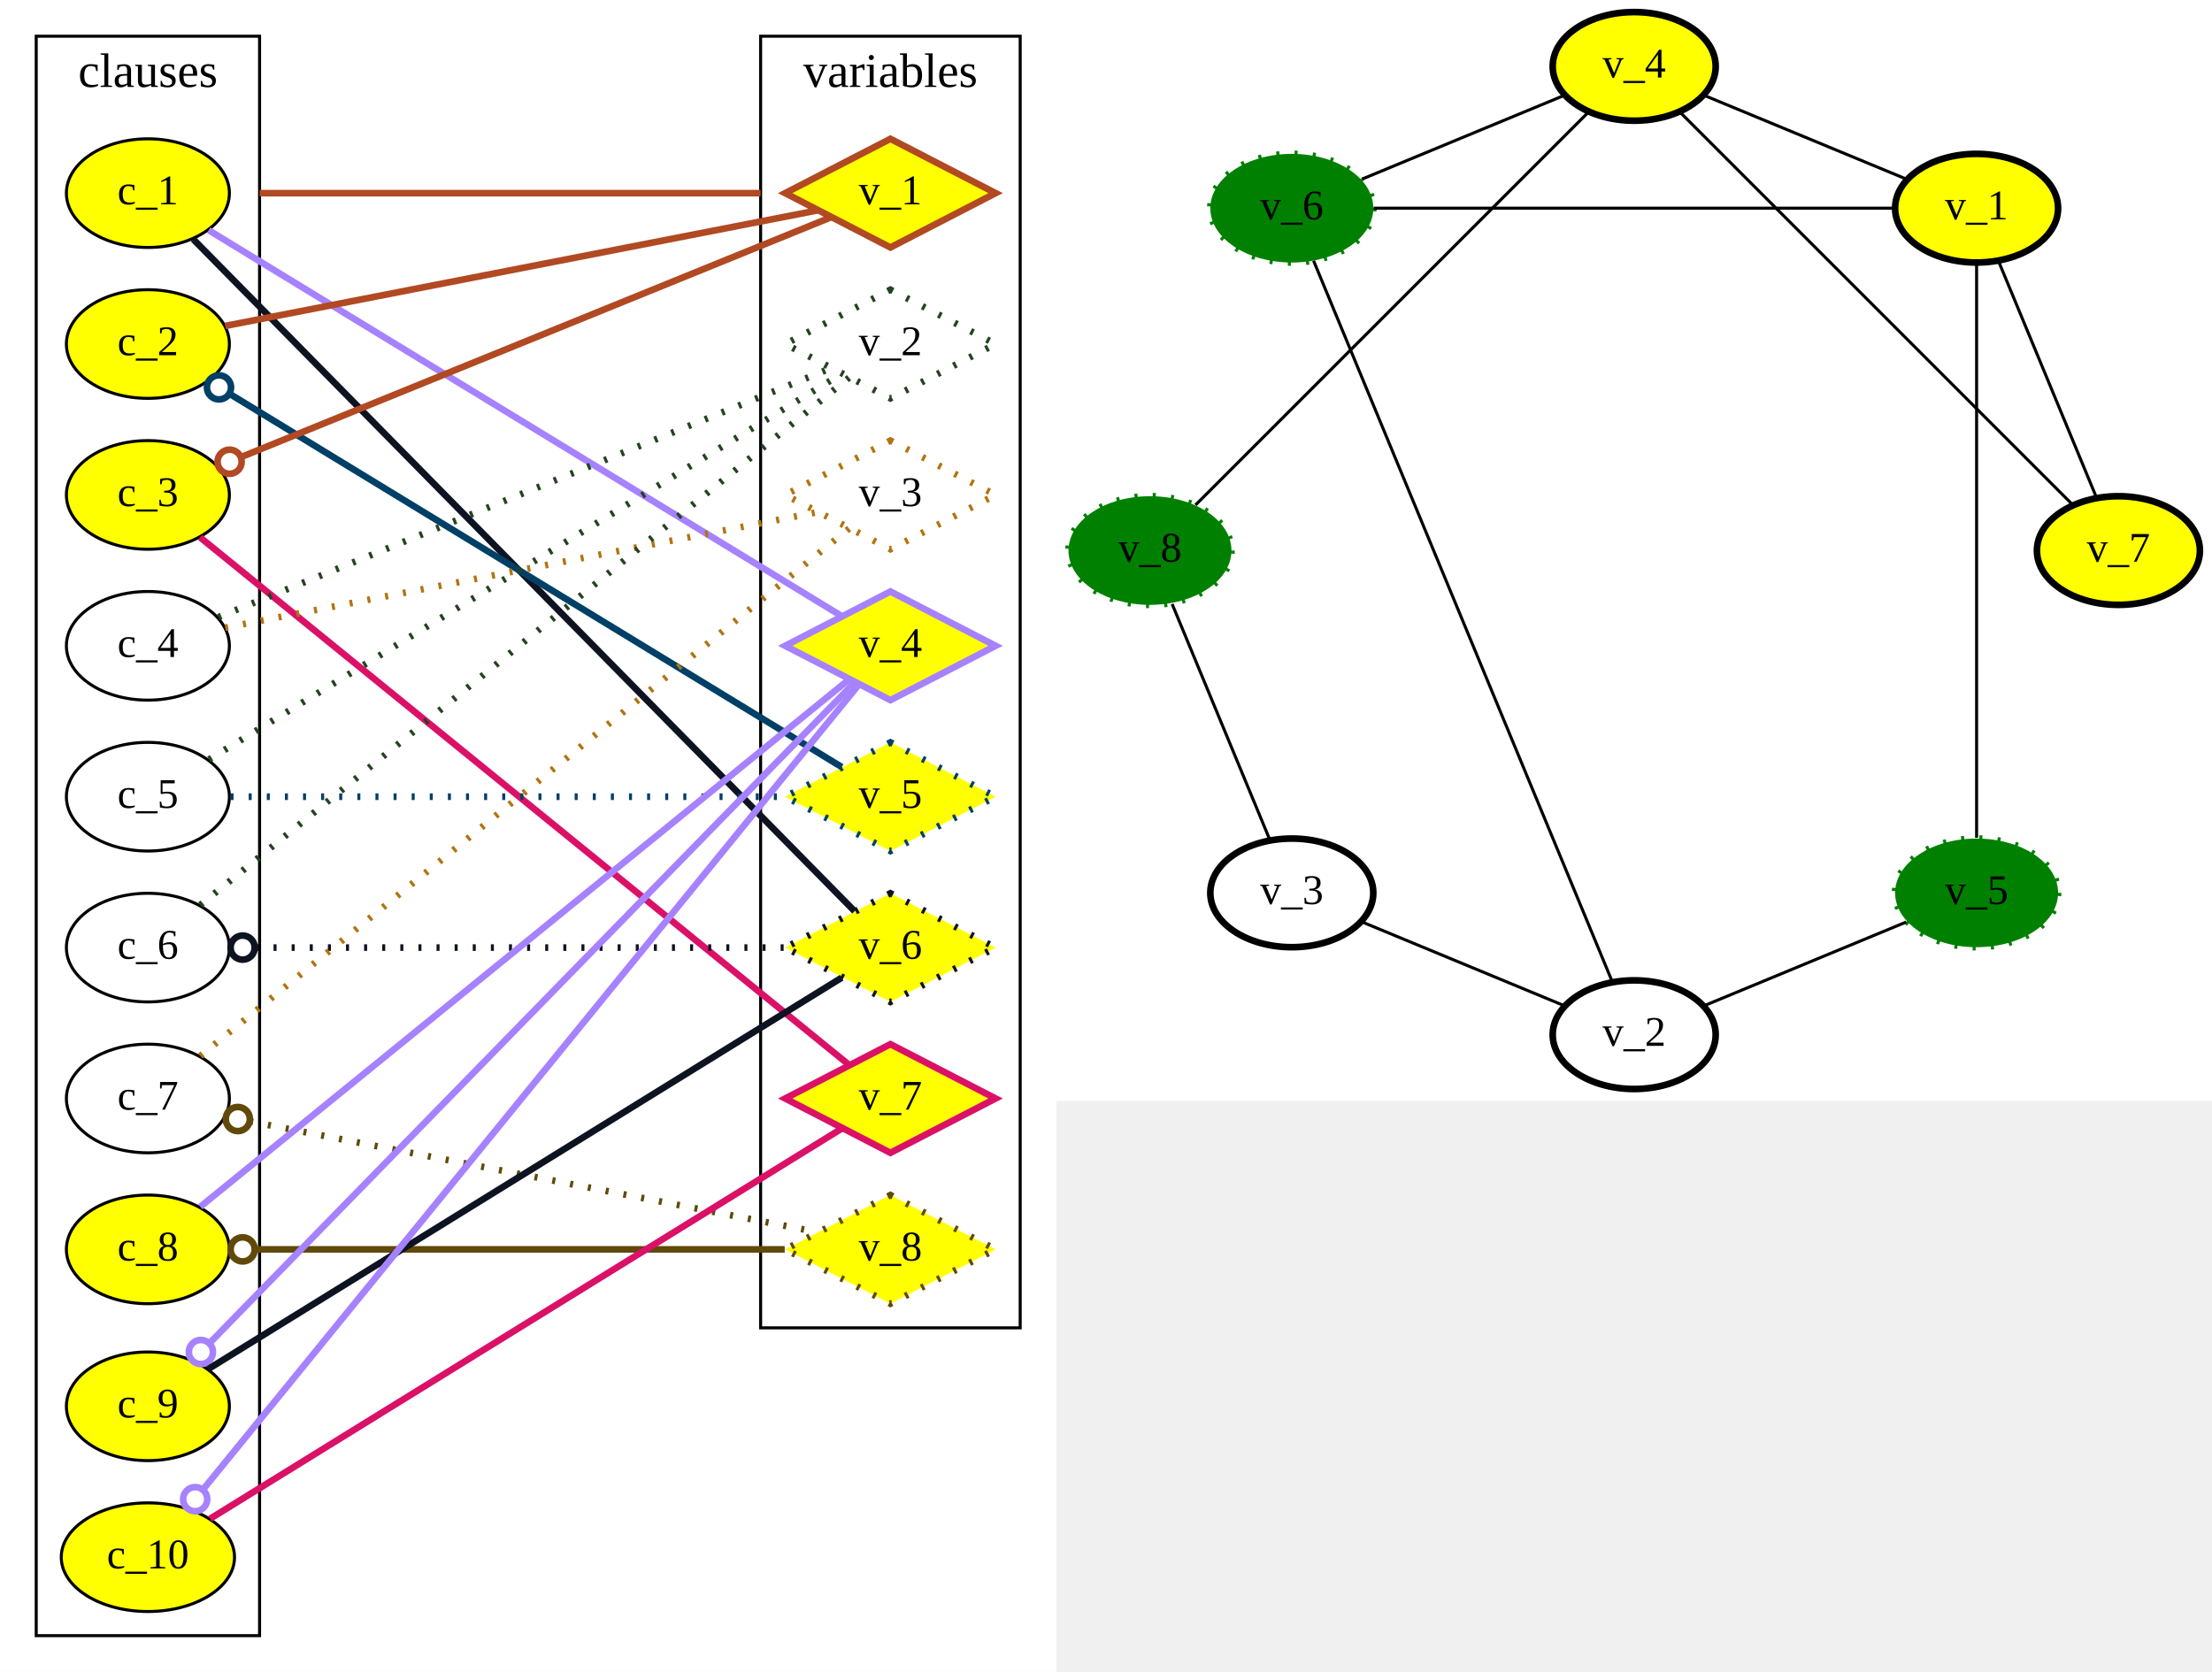
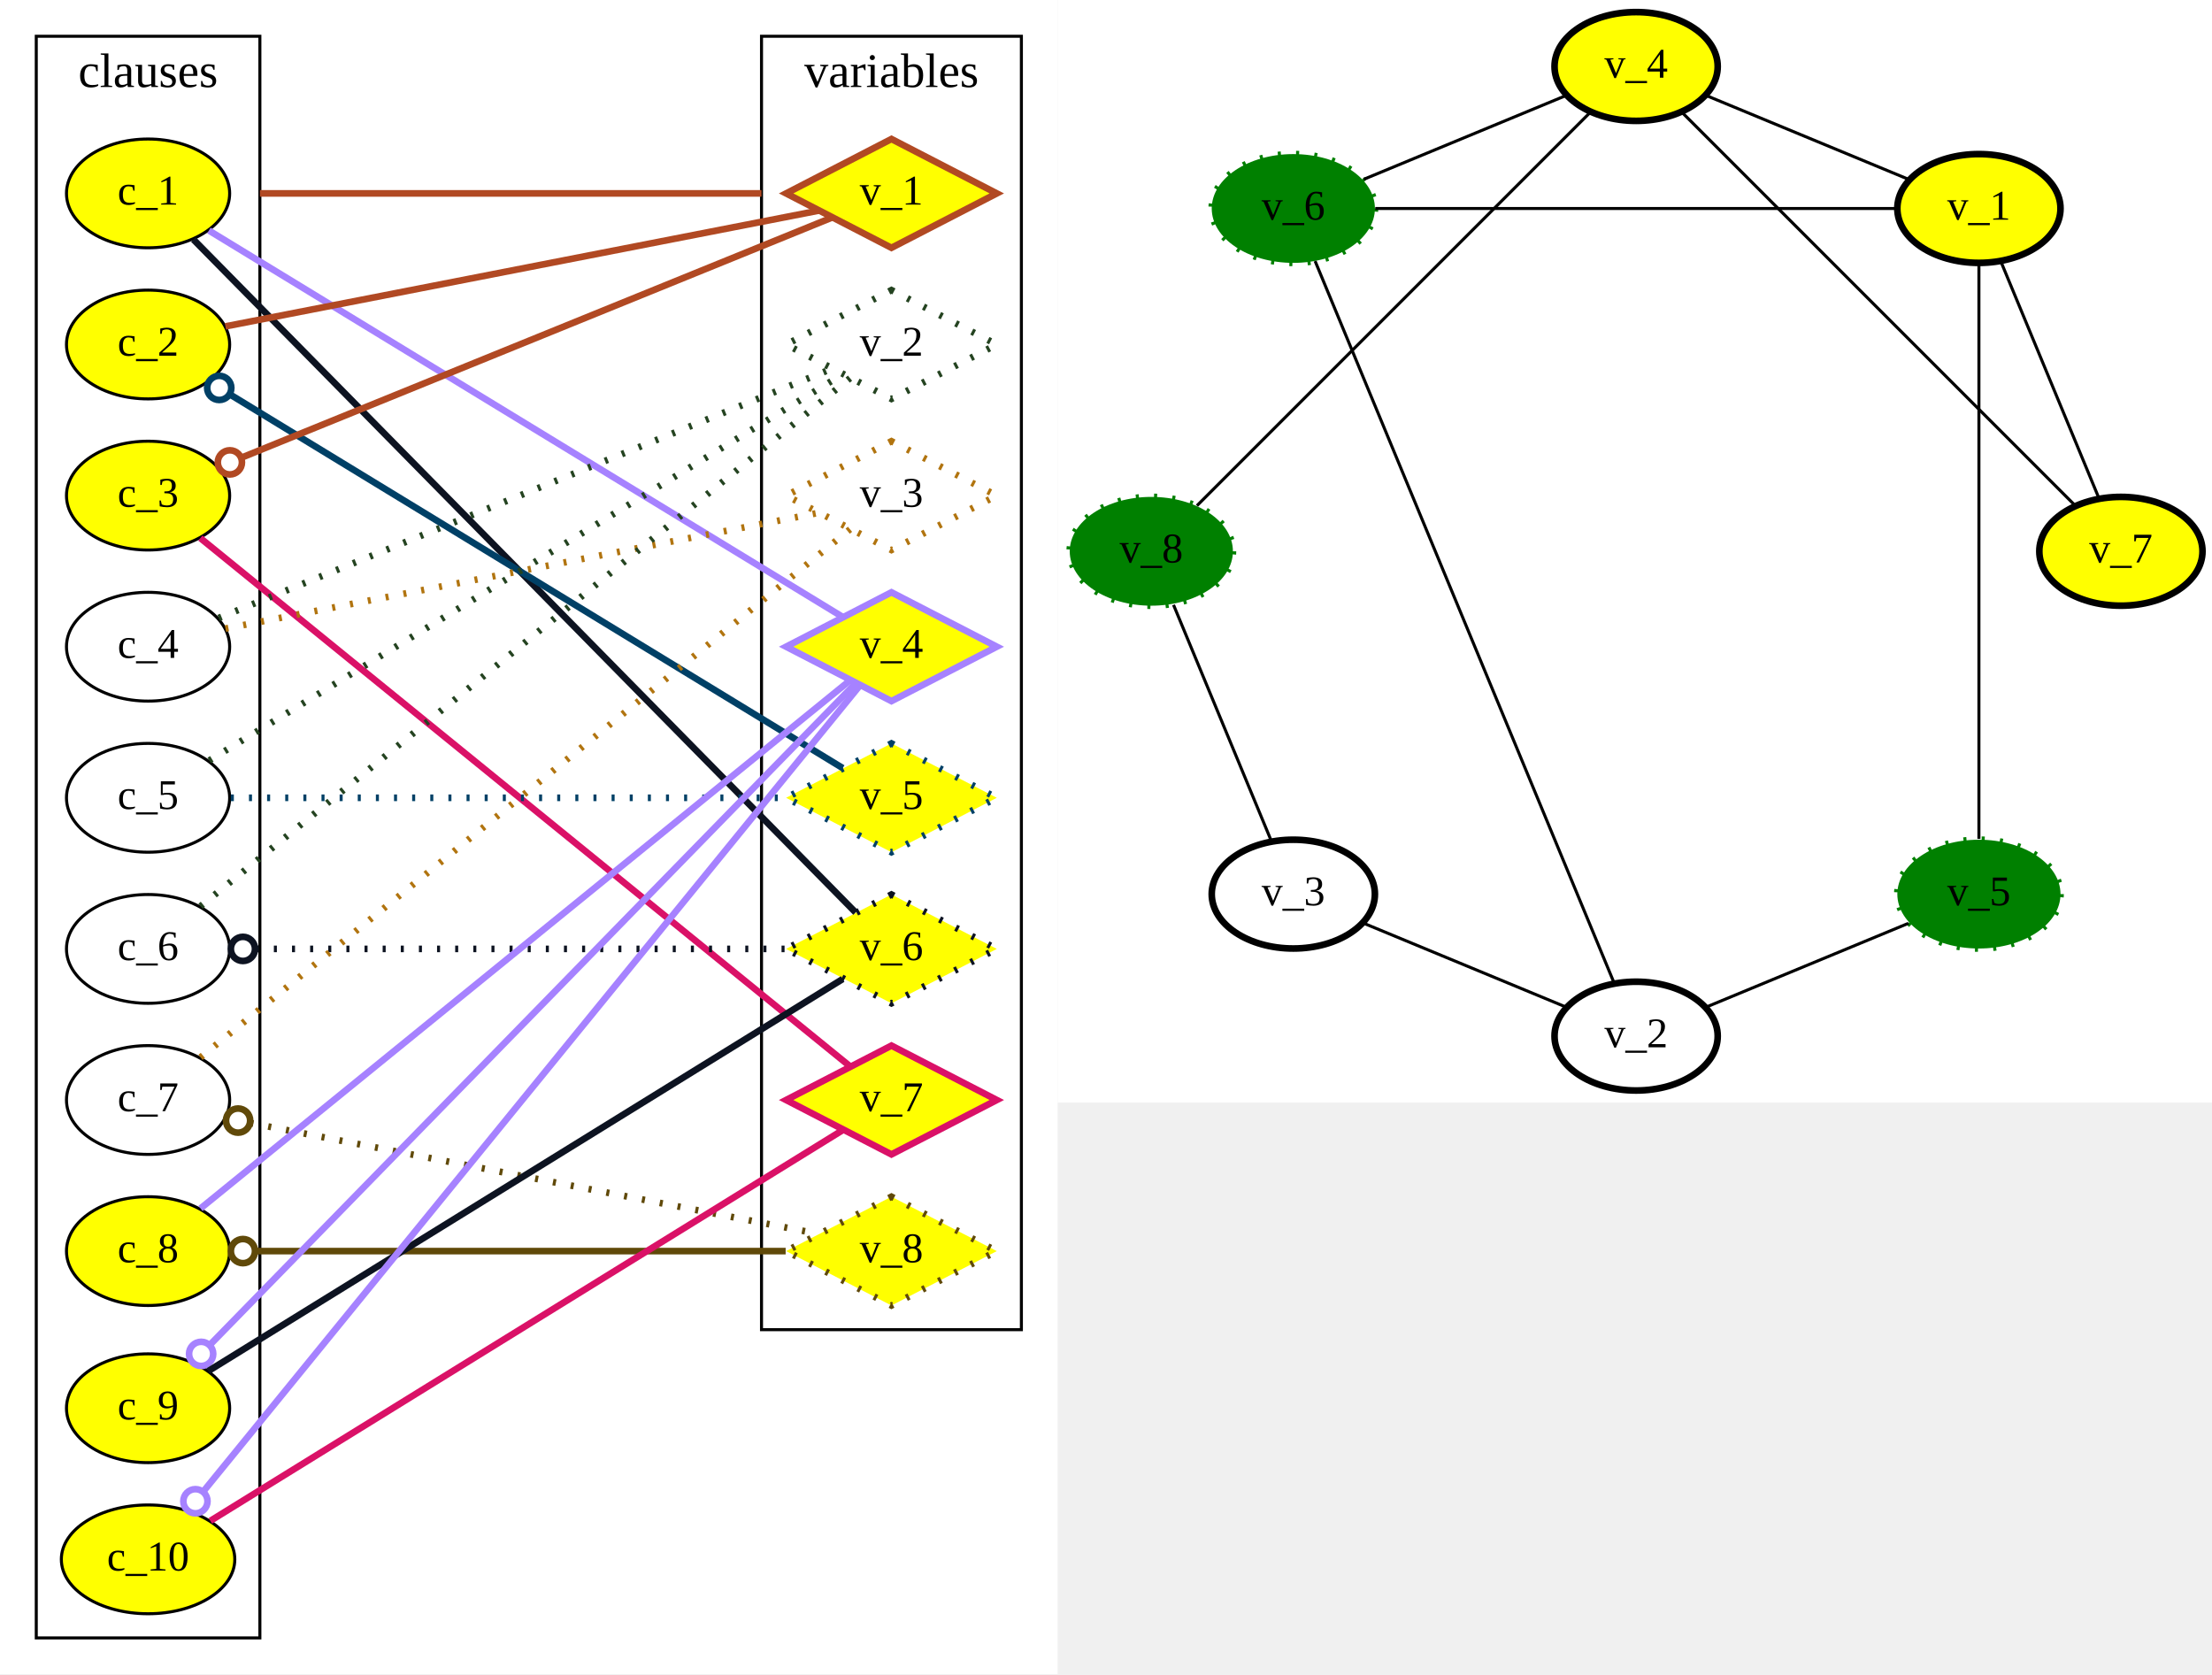
- <svg xmlns="http://www.w3.org/2000/svg" width="732.86pt" height="554.0pt" viewBox="0.0 0.0 732.86 554.0" preserveAspectRatio="xMinYMin">
+ <svg xmlns="http://www.w3.org/2000/svg" width="732pt" height="554pt" viewBox="0.0 0.0 732 554" preserveAspectRatio="xMinYMin">
  <g id="graph0" class="graph" transform="scale(1 1) rotate(0) translate(4 550)">
    <polygon fill="white" stroke="transparent" points="-4,4 -4,-550 346,-550 346,4 -4,4" />
    <g id="clust1" class="cluster">
      <polygon fill="none" stroke="black" points="8,-8 8,-538 82,-538 82,-8 8,-8" />
      <text text-anchor="middle" x="45" y="-521.2" font-family="Times New Roman,serif" font-size="16.00">clauses</text>
    </g>
    <g id="clust2" class="cluster">
      <polygon fill="none" stroke="black" points="248,-110 248,-538 334,-538 334,-110 248,-110" />
      <text text-anchor="middle" x="291" y="-521.2" font-family="Times New Roman,serif" font-size="16.00">variables</text>
    </g>
    <g id="node1" class="node">
      <ellipse fill="yellow" stroke="black" cx="45" cy="-486" rx="27" ry="18" />
      <text text-anchor="middle" x="45" y="-482.3" font-family="Times New Roman,serif" font-size="14.00">c_1</text>
    </g>
    <g id="node2" class="node">
      <ellipse fill="yellow" stroke="black" cx="45" cy="-436" rx="27" ry="18" />
      <text text-anchor="middle" x="45" y="-432.3" font-family="Times New Roman,serif" font-size="14.00">c_2</text>
    </g>
    <g id="node11" class="node">
      <polygon fill="yellow" stroke="#b14923" stroke-width="2.2" points="291,-504 256.14,-486 291,-468 325.86,-486 291,-504" />
      <text text-anchor="middle" x="291" y="-482.3" font-family="Times New Roman,serif" font-size="14.00">v_1</text>
    </g>
    <g id="edge17" class="edge">
      <path fill="none" stroke="#b14923" stroke-width="2.2" d="M82,-486C137.33,-486 192.67,-486 248,-486" />
    </g>
    <g id="node14" class="node">
      <polygon fill="yellow" stroke="#a682ff" stroke-width="2.2" points="291,-354 256.14,-336 291,-318 325.86,-336 291,-354" />
      <text text-anchor="middle" x="291" y="-332.3" font-family="Times New Roman,serif" font-size="14.00">v_4</text>
    </g>
    <g id="edge18" class="edge">
      <path fill="none" stroke="#a682ff" stroke-width="2.2" d="M65.13,-473.72C112.75,-444.69 231.57,-372.24 274.88,-345.83" />
    </g>
    <g id="node16" class="node">
      <polygon fill="yellow" stroke="#0d1321" stroke-width="2.2" stroke-dasharray="1,5" points="291,-254 256.14,-236 291,-218 325.86,-236 291,-254" />
      <text text-anchor="middle" x="291" y="-232.3" font-family="Times New Roman,serif" font-size="14.00">v_6</text>
    </g>
    <g id="edge19" class="edge">
      <path fill="none" stroke="#0d1321" stroke-width="2.2" d="M60.02,-470.74C105.08,-424.94 238.54,-289.31 279.15,-248.05" />
    </g>
    <g id="node3" class="node">
      <ellipse fill="yellow" stroke="black" cx="45" cy="-386" rx="27" ry="18" />
      <text text-anchor="middle" x="45" y="-382.3" font-family="Times New Roman,serif" font-size="14.00">c_3</text>
    </g>
    <g id="edge20" class="edge">
      <path fill="none" stroke="#b14923" stroke-width="2.2" d="M70.6,-442C118.37,-451.32 220.42,-471.23 266.96,-480.31" />
    </g>
    <g id="node15" class="node">
      <polygon fill="yellow" stroke="#004066" stroke-width="2.2" stroke-dasharray="1,5" points="291,-304 256.14,-286 291,-268 325.86,-286 291,-304" />
      <text text-anchor="middle" x="291" y="-282.3" font-family="Times New Roman,serif" font-size="14.00">v_5</text>
    </g>
    <g id="edge21" class="edge">
      <path fill="none" stroke="#004066" stroke-width="2.2" d="M71.97,-419.56C123.27,-388.27 233.51,-321.05 274.88,-295.83" />
      <ellipse fill="none" stroke="#004066" stroke-width="2.2" cx="68.55" cy="-421.64" rx="4" ry="4" />
    </g>
    <g id="node4" class="node">
      <ellipse fill="white" stroke="black" cx="45" cy="-336" rx="27" ry="18" />
      <text text-anchor="middle" x="45" y="-332.3" font-family="Times New Roman,serif" font-size="14.00">c_4</text>
    </g>
    <g id="edge22" class="edge">
      <path fill="none" stroke="#b14923" stroke-width="2.2" d="M75.85,-398.54C127.14,-419.39 228.56,-460.62 271.28,-477.99" />
      <ellipse fill="none" stroke="#b14923" stroke-width="2.2" cx="72.07" cy="-397" rx="4" ry="4" />
    </g>
    <g id="node17" class="node">
      <polygon fill="yellow" stroke="#da1167" stroke-width="2.2" points="291,-204 256.14,-186 291,-168 325.86,-186 291,-204" />
      <text text-anchor="middle" x="291" y="-182.3" font-family="Times New Roman,serif" font-size="14.00">v_7</text>
    </g>
    <g id="edge23" class="edge">
      <path fill="none" stroke="#da1167" stroke-width="2.2" d="M62.3,-371.94C108.78,-334.15 235.68,-230.98 277.46,-197.01" />
    </g>
    <g id="node5" class="node">
      <ellipse fill="white" stroke="black" cx="45" cy="-286" rx="27" ry="18" />
      <text text-anchor="middle" x="45" y="-282.3" font-family="Times New Roman,serif" font-size="14.00">c_5</text>
    </g>
    <g id="node12" class="node">
      <polygon fill="none" stroke="#244320" stroke-width="2.2" stroke-dasharray="1,5" points="291,-454 256.14,-436 291,-418 325.86,-436 291,-454" />
      <text text-anchor="middle" x="291" y="-432.3" font-family="Times New Roman,serif" font-size="14.00">v_2</text>
    </g>
    <g id="edge24" class="edge">
      <path fill="none" stroke="#244320" stroke-width="2.2" stroke-dasharray="1,5" d="M68.36,-345.5C116.58,-365.1 226.36,-409.72 271.28,-427.99" />
    </g>
    <g id="node13" class="node">
      <polygon fill="none" stroke="#b1740f" stroke-width="2.2" stroke-dasharray="1,5" points="291,-404 256.14,-386 291,-368 325.86,-386 291,-404" />
      <text text-anchor="middle" x="291" y="-382.3" font-family="Times New Roman,serif" font-size="14.00">v_3</text>
    </g>
    <g id="edge25" class="edge">
      <path fill="none" stroke="#b1740f" stroke-width="2.2" stroke-dasharray="1,5" d="M70.6,-342C118.37,-351.32 220.42,-371.23 266.96,-380.31" />
    </g>
    <g id="node6" class="node">
      <ellipse fill="white" stroke="black" cx="45" cy="-236" rx="27" ry="18" />
      <text text-anchor="middle" x="45" y="-232.3" font-family="Times New Roman,serif" font-size="14.00">c_6</text>
    </g>
    <g id="edge26" class="edge">
      <path fill="none" stroke="#244320" stroke-width="2.2" stroke-dasharray="1,5" d="M65.25,-298.35C112.94,-327.43 231.57,-399.76 274.86,-426.16" />
    </g>
    <g id="edge27" class="edge">
      <path fill="none" stroke="#004066" stroke-width="2.2" stroke-dasharray="1,5" d="M72.39,-286C133.59,-286 194.79,-286 255.99,-286" />
    </g>
    <g id="node7" class="node">
      <ellipse fill="white" stroke="black" cx="45" cy="-186" rx="27" ry="18" />
      <text text-anchor="middle" x="45" y="-182.3" font-family="Times New Roman,serif" font-size="14.00">c_7</text>
    </g>
    <g id="edge28" class="edge">
      <path fill="none" stroke="#244320" stroke-width="2.2" stroke-dasharray="1,5" d="M62.36,-250.12C108.89,-287.94 235.62,-390.98 277.42,-424.96" />
    </g>
    <g id="edge29" class="edge">
      <path fill="none" stroke="#0d1321" stroke-width="2.2" stroke-dasharray="1,5" d="M80.63,-236C139.09,-236 197.54,-236 255.99,-236" />
      <ellipse fill="none" stroke="#0d1321" stroke-width="2.2" cx="76.39" cy="-236" rx="4" ry="4" />
    </g>
    <g id="node8" class="node">
      <ellipse fill="yellow" stroke="black" cx="45" cy="-136" rx="27" ry="18" />
      <text text-anchor="middle" x="45" y="-132.3" font-family="Times New Roman,serif" font-size="14.00">c_8</text>
    </g>
    <g id="edge30" class="edge">
      <path fill="none" stroke="#b1740f" stroke-width="2.2" stroke-dasharray="1,5" d="M62.36,-200.12C108.89,-237.94 235.62,-340.98 277.42,-374.96" />
    </g>
    <g id="node18" class="node">
      <polygon fill="yellow" stroke="#604909" stroke-width="2.2" stroke-dasharray="1,5" points="291,-154 256.14,-136 291,-118 325.86,-136 291,-154" />
      <text text-anchor="middle" x="291" y="-132.3" font-family="Times New Roman,serif" font-size="14.00">v_8</text>
    </g>
    <g id="edge31" class="edge">
      <path fill="none" stroke="#604909" stroke-width="2.2" stroke-dasharray="1,5" d="M78.87,-178.39C129.3,-168.55 222.92,-150.28 266.94,-141.69" />
      <ellipse fill="none" stroke="#604909" stroke-width="2.2" cx="74.79" cy="-179.19" rx="4" ry="4" />
    </g>
    <g id="node9" class="node">
      <ellipse fill="yellow" stroke="black" cx="45" cy="-84" rx="27" ry="18" />
      <text text-anchor="middle" x="45" y="-80.3" font-family="Times New Roman,serif" font-size="14.00">c_9</text>
    </g>
    <g id="edge32" class="edge">
      <path fill="none" stroke="#a682ff" stroke-width="2.2" d="M62.36,-150.12C108.89,-187.94 235.62,-290.98 277.42,-324.96" />
    </g>
    <g id="edge33" class="edge">
      <path fill="none" stroke="#604909" stroke-width="2.2" d="M80.63,-136C139.09,-136 197.54,-136 255.99,-136" />
      <ellipse fill="none" stroke="#604909" stroke-width="2.2" cx="76.39" cy="-136" rx="4" ry="4" />
    </g>
    <g id="node10" class="node">
      <ellipse fill="yellow" stroke="black" cx="45" cy="-34" rx="28.7" ry="18" />
      <text text-anchor="middle" x="45" y="-30.3" font-family="Times New Roman,serif" font-size="14.00">c_10</text>
    </g>
    <g id="edge34" class="edge">
      <path fill="none" stroke="#a682ff" stroke-width="2.2" d="M65.41,-104.91C114.89,-155.6 240.03,-283.79 279.13,-323.85" />
      <ellipse fill="none" stroke="#a682ff" stroke-width="2.2" cx="62.56" cy="-101.99" rx="4" ry="4" />
    </g>
    <g id="edge35" class="edge">
      <path fill="none" stroke="#0d1321" stroke-width="2.2" d="M64.9,-96.29C112.35,-125.62 231.46,-199.21 274.86,-226.03" />
    </g>
    <g id="edge36" class="edge">
      <path fill="none" stroke="#a682ff" stroke-width="2.2" d="M63.37,-56.56C111.9,-116.13 242.35,-276.28 280.43,-323.02" />
      <ellipse fill="none" stroke="#a682ff" stroke-width="2.2" cx="60.67" cy="-53.23" rx="4" ry="4" />
    </g>
    <g id="edge37" class="edge">
      <path fill="none" stroke="#da1167" stroke-width="2.2" d="M65.6,-46.73C113.53,-76.34 231.68,-149.34 274.86,-176.03" />
    </g>
  </g>
  <g id="graph0" class="graph" transform="translate(350.0 0) scale(1) scale(1 1) rotate(0) translate(4 360.856)">
    <polygon fill="white" stroke="none" points="-4,4 -4,-360.856 378.856,-360.856 378.856,4 -4,4" />
    <g id="node1" class="node">
      <ellipse fill="yellow" stroke="black" stroke-width="2.2" cx="300.868" cy="-291.868" rx="27" ry="18" />
      <text text-anchor="middle" x="300.868" y="-288.168" font-family="Times New Roman,serif" font-size="14.00">v_1</text>
    </g>
    <g id="node2" class="node">
      <ellipse fill="yellow" stroke="black" stroke-width="2.2" cx="187.428" cy="-338.856" rx="27" ry="18" />
      <text text-anchor="middle" x="187.428" y="-335.156" font-family="Times New Roman,serif" font-size="14.00">v_4</text>
    </g>
    <g id="edge1" class="edge">
      <path fill="none" stroke="black" d="M277.912,-301.377C258.36,-309.475 230.393,-321.06 210.74,-329.2" />
    </g>
    <g id="node3" class="node">
      <ellipse fill="green" stroke="green" stroke-width="2.2" stroke-dasharray="1,5" cx="73.988" cy="-291.868" rx="27" ry="18" />
      <text text-anchor="middle" x="73.988" y="-288.168" font-family="Times New Roman,serif" font-size="14.00">v_6</text>
    </g>
    <g id="edge2" class="edge">
      <path fill="none" stroke="black" d="M273.501,-291.868C229.776,-291.868 144.662,-291.868 101.099,-291.868" />
    </g>
    <g id="node4" class="node">
      <ellipse fill="green" stroke="green" stroke-width="2.2" stroke-dasharray="1,5" cx="300.868" cy="-64.988" rx="27" ry="18" />
      <text text-anchor="middle" x="300.868" y="-61.288" font-family="Times New Roman,serif" font-size="14.00">v_5</text>
    </g>
    <g id="edge4" class="edge">
      <path fill="none" stroke="black" d="M300.868,-273.685C300.868,-231.204 300.868,-125.825 300.868,-83.258" />
    </g>
    <g id="node5" class="node">
      <ellipse fill="yellow" stroke="black" stroke-width="2.2" cx="347.856" cy="-178.428" rx="27" ry="18" />
      <text text-anchor="middle" x="347.856" y="-174.728" font-family="Times New Roman,serif" font-size="14.00">v_7</text>
    </g>
    <g id="edge5" class="edge">
      <path fill="none" stroke="black" d="M308.21,-274.143C317.037,-252.832 331.762,-217.285 340.566,-196.029" />
    </g>
    <g id="edge3" class="edge">
      <path fill="none" stroke="black" d="M164.472,-329.348C144.92,-321.249 116.953,-309.664 97.3,-301.524" />
    </g>
    <g id="edge11" class="edge">
      <path fill="none" stroke="black" d="M202.521,-323.764C233.097,-293.187 302.047,-224.238 332.687,-193.598" />
    </g>
    <g id="node6" class="node">
      <ellipse fill="none" stroke="black" stroke-width="2.2" cx="187.428" cy="-18" rx="27" ry="18" />
      <text text-anchor="middle" x="187.428" y="-14.3" font-family="Times New Roman,serif" font-size="14.00">v_2</text>
    </g>
    <g id="edge8" class="edge">
      <path fill="none" stroke="black" d="M180.159,-35.548C159.67,-85.014 101.612,-225.179 81.197,-274.466" />
    </g>
    <g id="edge7" class="edge">
      <path fill="none" stroke="black" d="M210.384,-27.509C229.936,-35.607 257.904,-47.192 277.557,-55.332" />
    </g>
    <g id="node7" class="node">
      <ellipse fill="none" stroke="black" stroke-width="2.2" cx="73.988" cy="-64.988" rx="27" ry="18" />
      <text text-anchor="middle" x="73.988" y="-61.288" font-family="Times New Roman,serif" font-size="14.00">v_3</text>
    </g>
    <g id="edge6" class="edge">
      <path fill="none" stroke="black" d="M164.472,-27.509C144.92,-35.607 116.953,-47.192 97.3,-55.332" />
    </g>
    <g id="node8" class="node">
      <ellipse fill="green" stroke="green" stroke-width="2.2" stroke-dasharray="1,5" cx="27" cy="-178.428" rx="27" ry="18" />
      <text text-anchor="middle" x="27" y="-174.728" font-family="Times New Roman,serif" font-size="14.00">v_8</text>
    </g>
    <g id="edge10" class="edge">
      <path fill="none" stroke="black" d="M42.093,-193.521C72.669,-224.097 141.618,-293.047 172.259,-323.687" />
    </g>
    <g id="edge9" class="edge">
      <path fill="none" stroke="black" d="M34.342,-160.703C43.169,-139.392 57.894,-103.845 66.698,-82.589" />
    </g>
  </g>
</svg>
